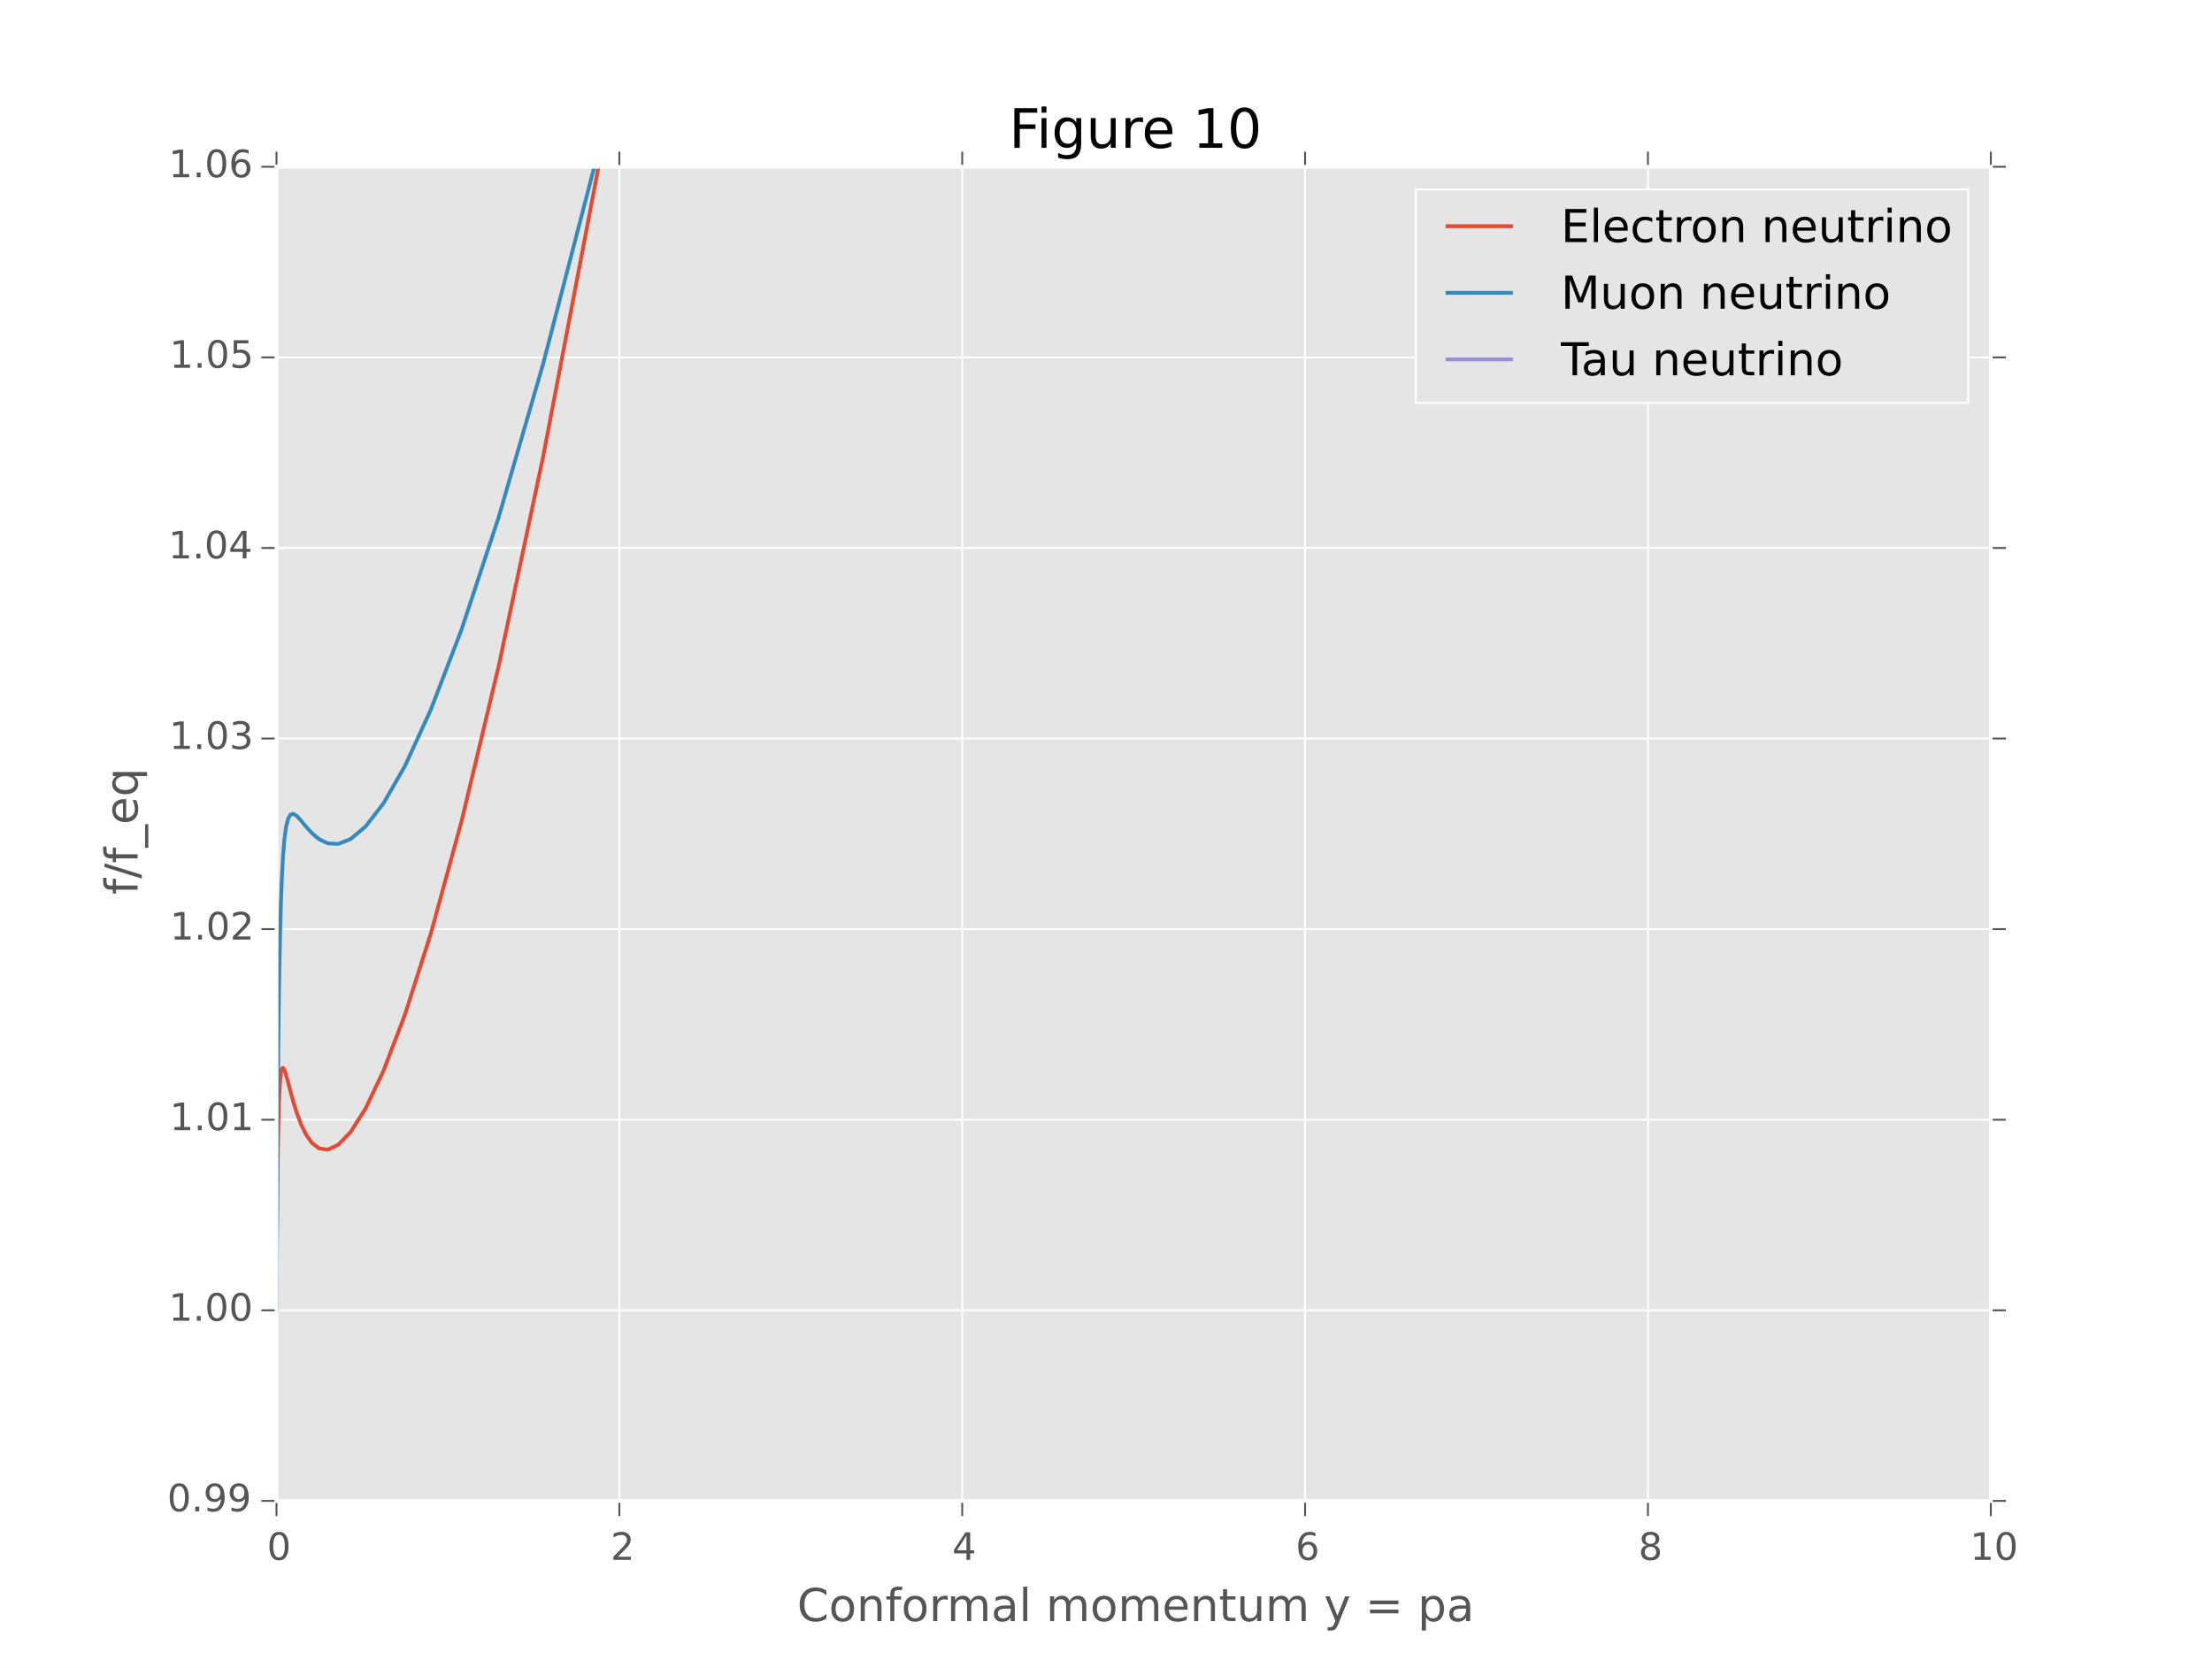
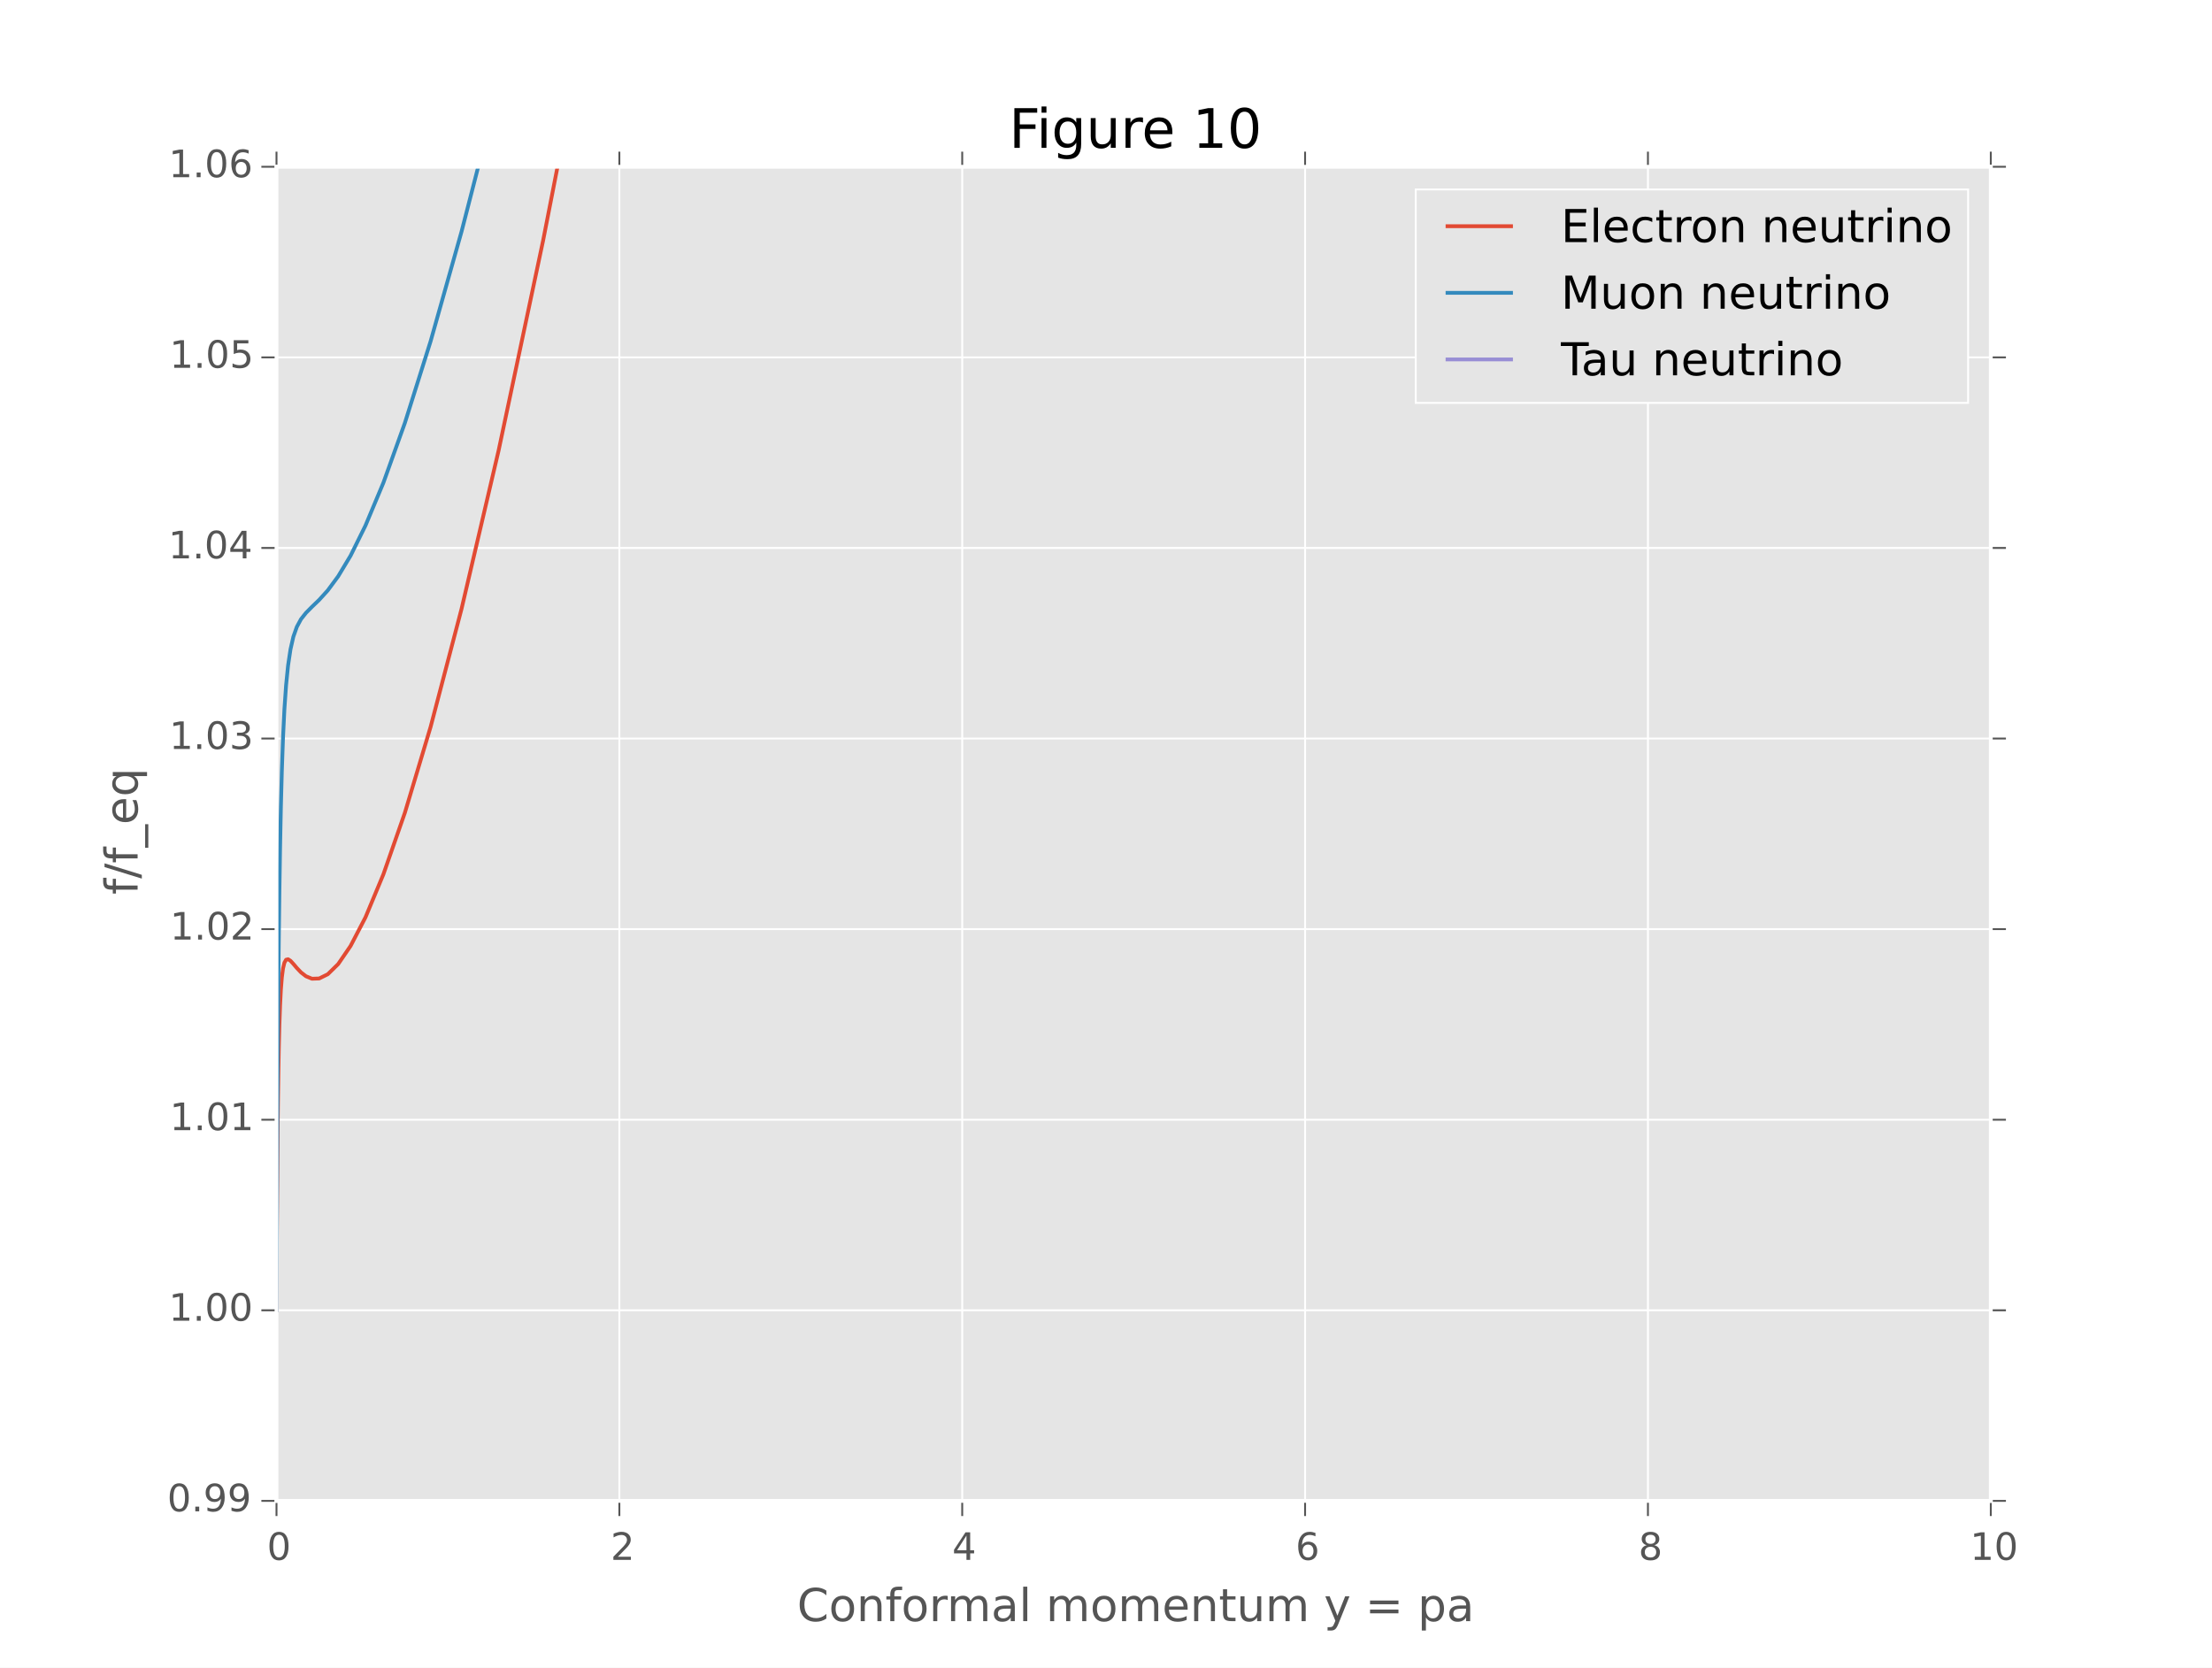
<svg xmlns="http://www.w3.org/2000/svg" xmlns:xlink="http://www.w3.org/1999/xlink" height="441pt" version="1.1" viewBox="0 0 585 441" width="585pt">
  <defs>
    <style type="text/css">
*{stroke-linecap:butt;stroke-linejoin:round;}
  </style>
  </defs>
  <g id="figure_1">
    <g id="patch_1">
      <path d=" M0 441 L585 441 L585 0 L0 0 z " style="fill:#ffffff;" />
    </g>
    <g id="axes_1">
      <g id="patch_2">
        <path d=" M73.125 396.9 L526.5 396.9 L526.5 44.1 L73.125 44.1 z " style="fill:#e5e5e5;" />
      </g>
      <g id="matplotlib.axis_1">
        <g id="xtick_1">
          <g id="line2d_1">
            <path clip-path="url(#p5873ec822d)" d=" M73.125 396.9 L73.125 44.1" style="fill:none;stroke:#ffffff;stroke-linecap:square;stroke-width:0.5;" />
          </g>
          <g id="line2d_2">
            <defs>
              <path d=" M0 0 L0 4" id="m64c3aef5f4" style="stroke:#555555;stroke-width:0.5;" />
            </defs>
            <g>
              <use style="fill:#555555;stroke:#555555;stroke-width:0.5;" x="73.125" xlink:href="#m64c3aef5f4" y="396.9" />
            </g>
          </g>
          <g id="line2d_3">
            <defs>
              <path d=" M0 0 L0 -4" id="m91191bb255" style="stroke:#555555;stroke-width:0.5;" />
            </defs>
            <g>
              <use style="fill:#555555;stroke:#555555;stroke-width:0.5;" x="73.125" xlink:href="#m91191bb255" y="44.1" />
            </g>
          </g>
          <g id="text_1">
            <defs>
              <path d=" M31.781 66.406 Q24.172 66.406 20.328 58.906 Q16.5 51.422 16.5 36.375 Q16.5 21.391 20.328 13.891 Q24.172 6.391 31.781 6.391 Q39.453 6.391 43.281 13.891 Q47.125 21.391 47.125 36.375 Q47.125 51.422 43.281 58.906 Q39.453 66.406 31.781 66.406 M31.781 74.219 Q44.047 74.219 50.516 64.516 Q56.984 54.828 56.984 36.375 Q56.984 17.969 50.516 8.266 Q44.047 -1.422 31.781 -1.422 Q19.531 -1.422 13.062 8.266 Q6.594 17.969 6.594 36.375 Q6.594 54.828 13.062 64.516 Q19.531 74.219 31.781 74.219" id="BitstreamVeraSans-Roman-30" />
            </defs>
            <g style="fill:#555555;" transform="translate(70.60547 412.4984)scale(0.1 -0.1)">
              <use xlink:href="#BitstreamVeraSans-Roman-30" />
            </g>
          </g>
        </g>
        <g id="xtick_2">
          <g id="line2d_4">
            <path clip-path="url(#p5873ec822d)" d=" M163.8 396.9 L163.8 44.1" style="fill:none;stroke:#ffffff;stroke-linecap:square;stroke-width:0.5;" />
          </g>
          <g id="line2d_5">
            <g>
              <use style="fill:#555555;stroke:#555555;stroke-width:0.5;" x="163.8" xlink:href="#m64c3aef5f4" y="396.9" />
            </g>
          </g>
          <g id="line2d_6">
            <g>
              <use style="fill:#555555;stroke:#555555;stroke-width:0.5;" x="163.8" xlink:href="#m91191bb255" y="44.1" />
            </g>
          </g>
          <g id="text_2">
            <defs>
              <path d=" M19.188 8.297 L53.609 8.297 L53.609 0 L7.328 0 L7.328 8.297 Q12.938 14.109 22.625 23.891 Q32.328 33.688 34.812 36.531 Q39.547 41.844 41.422 45.531 Q43.312 49.219 43.312 52.781 Q43.312 58.594 39.234 62.25 Q35.156 65.922 28.609 65.922 Q23.969 65.922 18.812 64.312 Q13.672 62.703 7.812 59.422 L7.812 69.391 Q13.766 71.781 18.938 73 Q24.125 74.219 28.422 74.219 Q39.75 74.219 46.484 68.547 Q53.219 62.891 53.219 53.422 Q53.219 48.922 51.531 44.891 Q49.859 40.875 45.406 35.406 Q44.188 33.984 37.641 27.219 Q31.109 20.453 19.188 8.297" id="BitstreamVeraSans-Roman-32" />
            </defs>
            <g style="fill:#555555;" transform="translate(161.4859 412.4984)scale(0.1 -0.1)">
              <use xlink:href="#BitstreamVeraSans-Roman-32" />
            </g>
          </g>
        </g>
        <g id="xtick_3">
          <g id="line2d_7">
            <path clip-path="url(#p5873ec822d)" d=" M254.475 396.9 L254.475 44.1" style="fill:none;stroke:#ffffff;stroke-linecap:square;stroke-width:0.5;" />
          </g>
          <g id="line2d_8">
            <g>
              <use style="fill:#555555;stroke:#555555;stroke-width:0.5;" x="254.475" xlink:href="#m64c3aef5f4" y="396.9" />
            </g>
          </g>
          <g id="line2d_9">
            <g>
              <use style="fill:#555555;stroke:#555555;stroke-width:0.5;" x="254.475" xlink:href="#m91191bb255" y="44.1" />
            </g>
          </g>
          <g id="text_3">
            <defs>
              <path d=" M37.797 64.312 L12.891 25.391 L37.797 25.391 z  M35.203 72.906 L47.609 72.906 L47.609 25.391 L58.016 25.391 L58.016 17.188 L47.609 17.188 L47.609 0 L37.797 0 L37.797 17.188 L4.891 17.188 L4.891 26.703 z " id="BitstreamVeraSans-Roman-34" />
            </defs>
            <g style="fill:#555555;" transform="translate(251.8187 412.4984)scale(0.1 -0.1)">
              <use xlink:href="#BitstreamVeraSans-Roman-34" />
            </g>
          </g>
        </g>
        <g id="xtick_4">
          <g id="line2d_10">
            <path clip-path="url(#p5873ec822d)" d=" M345.15 396.9 L345.15 44.1" style="fill:none;stroke:#ffffff;stroke-linecap:square;stroke-width:0.5;" />
          </g>
          <g id="line2d_11">
            <g>
              <use style="fill:#555555;stroke:#555555;stroke-width:0.5;" x="345.15" xlink:href="#m64c3aef5f4" y="396.9" />
            </g>
          </g>
          <g id="line2d_12">
            <g>
              <use style="fill:#555555;stroke:#555555;stroke-width:0.5;" x="345.15" xlink:href="#m91191bb255" y="44.1" />
            </g>
          </g>
          <g id="text_4">
            <defs>
              <path d=" M33.016 40.375 Q26.375 40.375 22.484 35.828 Q18.609 31.297 18.609 23.391 Q18.609 15.531 22.484 10.953 Q26.375 6.391 33.016 6.391 Q39.656 6.391 43.531 10.953 Q47.406 15.531 47.406 23.391 Q47.406 31.297 43.531 35.828 Q39.656 40.375 33.016 40.375 M52.594 71.297 L52.594 62.312 Q48.875 64.062 45.094 64.984 Q41.312 65.922 37.594 65.922 Q27.828 65.922 22.672 59.328 Q17.531 52.734 16.797 39.406 Q19.672 43.656 24.016 45.922 Q28.375 48.188 33.594 48.188 Q44.578 48.188 50.953 41.516 Q57.328 34.859 57.328 23.391 Q57.328 12.156 50.688 5.359 Q44.047 -1.422 33.016 -1.422 Q20.359 -1.422 13.672 8.266 Q6.984 17.969 6.984 36.375 Q6.984 53.656 15.188 63.938 Q23.391 74.219 37.203 74.219 Q40.922 74.219 44.703 73.484 Q48.484 72.75 52.594 71.297" id="BitstreamVeraSans-Roman-36" />
            </defs>
            <g style="fill:#555555;" transform="translate(342.6328 412.4984)scale(0.1 -0.1)">
              <use xlink:href="#BitstreamVeraSans-Roman-36" />
            </g>
          </g>
        </g>
        <g id="xtick_5">
          <g id="line2d_13">
            <path clip-path="url(#p5873ec822d)" d=" M435.825 396.9 L435.825 44.1" style="fill:none;stroke:#ffffff;stroke-linecap:square;stroke-width:0.5;" />
          </g>
          <g id="line2d_14">
            <g>
              <use style="fill:#555555;stroke:#555555;stroke-width:0.5;" x="435.825" xlink:href="#m64c3aef5f4" y="396.9" />
            </g>
          </g>
          <g id="line2d_15">
            <g>
              <use style="fill:#555555;stroke:#555555;stroke-width:0.5;" x="435.825" xlink:href="#m91191bb255" y="44.1" />
            </g>
          </g>
          <g id="text_5">
            <defs>
              <path d=" M31.781 34.625 Q24.75 34.625 20.719 30.859 Q16.703 27.094 16.703 20.516 Q16.703 13.922 20.719 10.156 Q24.75 6.391 31.781 6.391 Q38.812 6.391 42.859 10.172 Q46.922 13.969 46.922 20.516 Q46.922 27.094 42.891 30.859 Q38.875 34.625 31.781 34.625 M21.922 38.812 Q15.578 40.375 12.031 44.719 Q8.5 49.078 8.5 55.328 Q8.5 64.062 14.719 69.141 Q20.953 74.219 31.781 74.219 Q42.672 74.219 48.875 69.141 Q55.078 64.062 55.078 55.328 Q55.078 49.078 51.531 44.719 Q48 40.375 41.703 38.812 Q48.828 37.156 52.797 32.312 Q56.781 27.484 56.781 20.516 Q56.781 9.906 50.312 4.234 Q43.844 -1.422 31.781 -1.422 Q19.734 -1.422 13.25 4.234 Q6.781 9.906 6.781 20.516 Q6.781 27.484 10.781 32.312 Q14.797 37.156 21.922 38.812 M18.312 54.391 Q18.312 48.734 21.844 45.562 Q25.391 42.391 31.781 42.391 Q38.141 42.391 41.719 45.562 Q45.312 48.734 45.312 54.391 Q45.312 60.062 41.719 63.234 Q38.141 66.406 31.781 66.406 Q25.391 66.406 21.844 63.234 Q18.312 60.062 18.312 54.391" id="BitstreamVeraSans-Roman-38" />
            </defs>
            <g style="fill:#555555;" transform="translate(433.325 412.4984)scale(0.1 -0.1)">
              <use xlink:href="#BitstreamVeraSans-Roman-38" />
            </g>
          </g>
        </g>
        <g id="xtick_6">
          <g id="line2d_16">
            <path clip-path="url(#p5873ec822d)" d=" M526.5 396.9 L526.5 44.1" style="fill:none;stroke:#ffffff;stroke-linecap:square;stroke-width:0.5;" />
          </g>
          <g id="line2d_17">
            <g>
              <use style="fill:#555555;stroke:#555555;stroke-width:0.5;" x="526.5" xlink:href="#m64c3aef5f4" y="396.9" />
            </g>
          </g>
          <g id="line2d_18">
            <g>
              <use style="fill:#555555;stroke:#555555;stroke-width:0.5;" x="526.5" xlink:href="#m91191bb255" y="44.1" />
            </g>
          </g>
          <g id="text_6">
            <defs>
              <path d=" M12.406 8.297 L28.516 8.297 L28.516 63.922 L10.984 60.406 L10.984 69.391 L28.422 72.906 L38.281 72.906 L38.281 8.297 L54.391 8.297 L54.391 0 L12.406 0 z " id="BitstreamVeraSans-Roman-31" />
            </defs>
            <g style="fill:#555555;" transform="translate(521.0187 412.4984)scale(0.1 -0.1)">
              <use xlink:href="#BitstreamVeraSans-Roman-31" />
              <use x="63.623" xlink:href="#BitstreamVeraSans-Roman-30" />
            </g>
          </g>
        </g>
        <g id="text_7">
          <defs>
            <path id="BitstreamVeraSans-Roman-20" />
            <path d=" M8.5 21.578 L8.5 54.688 L17.484 54.688 L17.484 21.922 Q17.484 14.156 20.5 10.266 Q23.531 6.391 29.594 6.391 Q36.859 6.391 41.078 11.031 Q45.312 15.672 45.312 23.688 L45.312 54.688 L54.297 54.688 L54.297 0 L45.312 0 L45.312 8.406 Q42.047 3.422 37.719 1 Q33.406 -1.422 27.688 -1.422 Q18.266 -1.422 13.375 4.438 Q8.5 10.297 8.5 21.578" id="BitstreamVeraSans-Roman-75" />
            <path d=" M54.891 33.016 L54.891 0 L45.906 0 L45.906 32.719 Q45.906 40.484 42.875 44.328 Q39.844 48.188 33.797 48.188 Q26.516 48.188 22.312 43.547 Q18.109 38.922 18.109 30.906 L18.109 0 L9.078 0 L9.078 54.688 L18.109 54.688 L18.109 46.188 Q21.344 51.125 25.703 53.562 Q30.078 56 35.797 56 Q45.219 56 50.047 50.172 Q54.891 44.344 54.891 33.016" id="BitstreamVeraSans-Roman-6e" />
            <path d=" M52 44.188 Q55.375 50.25 60.062 53.125 Q64.75 56 71.094 56 Q79.641 56 84.281 50.016 Q88.922 44.047 88.922 33.016 L88.922 0 L79.891 0 L79.891 32.719 Q79.891 40.578 77.094 44.375 Q74.312 48.188 68.609 48.188 Q61.625 48.188 57.562 43.547 Q53.516 38.922 53.516 30.906 L53.516 0 L44.484 0 L44.484 32.719 Q44.484 40.625 41.703 44.406 Q38.922 48.188 33.109 48.188 Q26.219 48.188 22.156 43.531 Q18.109 38.875 18.109 30.906 L18.109 0 L9.078 0 L9.078 54.688 L18.109 54.688 L18.109 46.188 Q21.188 51.219 25.484 53.609 Q29.781 56 35.688 56 Q41.656 56 45.828 52.969 Q50 49.953 52 44.188" id="BitstreamVeraSans-Roman-6d" />
            <path d=" M30.609 48.391 Q23.391 48.391 19.188 42.75 Q14.984 37.109 14.984 27.297 Q14.984 17.484 19.156 11.844 Q23.344 6.203 30.609 6.203 Q37.797 6.203 41.984 11.859 Q46.188 17.531 46.188 27.297 Q46.188 37.016 41.984 42.703 Q37.797 48.391 30.609 48.391 M30.609 56 Q42.328 56 49.016 48.375 Q55.719 40.766 55.719 27.297 Q55.719 13.875 49.016 6.219 Q42.328 -1.422 30.609 -1.422 Q18.844 -1.422 12.172 6.219 Q5.516 13.875 5.516 27.297 Q5.516 40.766 12.172 48.375 Q18.844 56 30.609 56" id="BitstreamVeraSans-Roman-6f" />
            <path d=" M9.422 75.984 L18.406 75.984 L18.406 0 L9.422 0 z " id="BitstreamVeraSans-Roman-6c" />
            <path d=" M64.406 67.281 L64.406 56.891 Q59.422 61.531 53.781 63.812 Q48.141 66.109 41.797 66.109 Q29.297 66.109 22.656 58.469 Q16.016 50.828 16.016 36.375 Q16.016 21.969 22.656 14.328 Q29.297 6.688 41.797 6.688 Q48.141 6.688 53.781 8.984 Q59.422 11.281 64.406 15.922 L64.406 5.609 Q59.234 2.094 53.438 0.328 Q47.656 -1.422 41.219 -1.422 Q24.656 -1.422 15.125 8.703 Q5.609 18.844 5.609 36.375 Q5.609 53.953 15.125 64.078 Q24.656 74.219 41.219 74.219 Q47.75 74.219 53.531 72.484 Q59.328 70.75 64.406 67.281" id="BitstreamVeraSans-Roman-43" />
            <path d=" M10.594 45.406 L73.188 45.406 L73.188 37.203 L10.594 37.203 z  M10.594 25.484 L73.188 25.484 L73.188 17.188 L10.594 17.188 z " id="BitstreamVeraSans-Roman-3d" />
            <path d=" M32.172 -5.078 Q28.375 -14.844 24.75 -17.812 Q21.141 -20.797 15.094 -20.797 L7.906 -20.797 L7.906 -13.281 L13.188 -13.281 Q16.891 -13.281 18.938 -11.516 Q21 -9.766 23.484 -3.219 L25.094 0.875 L2.984 54.688 L12.5 54.688 L29.594 11.922 L46.688 54.688 L56.203 54.688 z " id="BitstreamVeraSans-Roman-79" />
            <path d=" M56.203 29.594 L56.203 25.203 L14.891 25.203 Q15.484 15.922 20.484 11.062 Q25.484 6.203 34.422 6.203 Q39.594 6.203 44.453 7.469 Q49.312 8.734 54.109 11.281 L54.109 2.781 Q49.266 0.734 44.188 -0.344 Q39.109 -1.422 33.891 -1.422 Q20.797 -1.422 13.156 6.188 Q5.516 13.812 5.516 26.812 Q5.516 40.234 12.766 48.109 Q20.016 56 32.328 56 Q43.359 56 49.781 48.891 Q56.203 41.797 56.203 29.594 M47.219 32.234 Q47.125 39.594 43.094 43.984 Q39.062 48.391 32.422 48.391 Q24.906 48.391 20.391 44.141 Q15.875 39.891 15.188 32.172 z " id="BitstreamVeraSans-Roman-65" />
            <path d=" M34.281 27.484 Q23.391 27.484 19.188 25 Q14.984 22.516 14.984 16.5 Q14.984 11.719 18.141 8.906 Q21.297 6.109 26.703 6.109 Q34.188 6.109 38.703 11.406 Q43.219 16.703 43.219 25.484 L43.219 27.484 z  M52.203 31.203 L52.203 0 L43.219 0 L43.219 8.297 Q40.141 3.328 35.547 0.953 Q30.953 -1.422 24.312 -1.422 Q15.922 -1.422 10.953 3.297 Q6 8.016 6 15.922 Q6 25.141 12.172 29.828 Q18.359 34.516 30.609 34.516 L43.219 34.516 L43.219 35.406 Q43.219 41.609 39.141 45 Q35.062 48.391 27.688 48.391 Q23 48.391 18.547 47.266 Q14.109 46.141 10.016 43.891 L10.016 52.203 Q14.938 54.109 19.578 55.047 Q24.219 56 28.609 56 Q40.484 56 46.344 49.844 Q52.203 43.703 52.203 31.203" id="BitstreamVeraSans-Roman-61" />
            <path d=" M37.109 75.984 L37.109 68.5 L28.516 68.5 Q23.688 68.5 21.797 66.547 Q19.922 64.594 19.922 59.516 L19.922 54.688 L34.719 54.688 L34.719 47.703 L19.922 47.703 L19.922 0 L10.891 0 L10.891 47.703 L2.297 47.703 L2.297 54.688 L10.891 54.688 L10.891 58.5 Q10.891 67.625 15.141 71.797 Q19.391 75.984 28.609 75.984 z " id="BitstreamVeraSans-Roman-66" />
            <path d=" M41.109 46.297 Q39.594 47.172 37.812 47.578 Q36.031 48 33.891 48 Q26.266 48 22.188 43.047 Q18.109 38.094 18.109 28.812 L18.109 0 L9.078 0 L9.078 54.688 L18.109 54.688 L18.109 46.188 Q20.953 51.172 25.484 53.578 Q30.031 56 36.531 56 Q37.453 56 38.578 55.875 Q39.703 55.766 41.062 55.516 z " id="BitstreamVeraSans-Roman-72" />
            <path d=" M18.312 70.219 L18.312 54.688 L36.812 54.688 L36.812 47.703 L18.312 47.703 L18.312 18.016 Q18.312 11.328 20.141 9.422 Q21.969 7.516 27.594 7.516 L36.812 7.516 L36.812 0 L27.594 0 Q17.188 0 13.234 3.875 Q9.281 7.766 9.281 18.016 L9.281 47.703 L2.688 47.703 L2.688 54.688 L9.281 54.688 L9.281 70.219 z " id="BitstreamVeraSans-Roman-74" />
            <path d=" M18.109 8.203 L18.109 -20.797 L9.078 -20.797 L9.078 54.688 L18.109 54.688 L18.109 46.391 Q20.953 51.266 25.266 53.625 Q29.594 56 35.594 56 Q45.562 56 51.781 48.094 Q58.016 40.188 58.016 27.297 Q58.016 14.406 51.781 6.484 Q45.562 -1.422 35.594 -1.422 Q29.594 -1.422 25.266 0.953 Q20.953 3.328 18.109 8.203 M48.688 27.297 Q48.688 37.203 44.609 42.844 Q40.531 48.484 33.406 48.484 Q26.266 48.484 22.188 42.844 Q18.109 37.203 18.109 27.297 Q18.109 17.391 22.188 11.75 Q26.266 6.109 33.406 6.109 Q40.531 6.109 44.609 11.75 Q48.688 17.391 48.688 27.297" id="BitstreamVeraSans-Roman-70" />
          </defs>
          <g style="fill:#555555;" transform="translate(210.8147 428.6963)scale(0.12 -0.12)">
            <use xlink:href="#BitstreamVeraSans-Roman-43" />
            <use x="69.824" xlink:href="#BitstreamVeraSans-Roman-6f" />
            <use x="131.006" xlink:href="#BitstreamVeraSans-Roman-6e" />
            <use x="194.385" xlink:href="#BitstreamVeraSans-Roman-66" />
            <use x="229.59" xlink:href="#BitstreamVeraSans-Roman-6f" />
            <use x="290.771" xlink:href="#BitstreamVeraSans-Roman-72" />
            <use x="330.135" xlink:href="#BitstreamVeraSans-Roman-6d" />
            <use x="427.547" xlink:href="#BitstreamVeraSans-Roman-61" />
            <use x="488.826" xlink:href="#BitstreamVeraSans-Roman-6c" />
            <use x="516.609" xlink:href="#BitstreamVeraSans-Roman-20" />
            <use x="548.396" xlink:href="#BitstreamVeraSans-Roman-6d" />
            <use x="645.809" xlink:href="#BitstreamVeraSans-Roman-6f" />
            <use x="706.99" xlink:href="#BitstreamVeraSans-Roman-6d" />
            <use x="804.402" xlink:href="#BitstreamVeraSans-Roman-65" />
            <use x="865.926" xlink:href="#BitstreamVeraSans-Roman-6e" />
            <use x="929.305" xlink:href="#BitstreamVeraSans-Roman-74" />
            <use x="968.514" xlink:href="#BitstreamVeraSans-Roman-75" />
            <use x="1031.893" xlink:href="#BitstreamVeraSans-Roman-6d" />
            <use x="1129.305" xlink:href="#BitstreamVeraSans-Roman-20" />
            <use x="1161.092" xlink:href="#BitstreamVeraSans-Roman-79" />
            <use x="1220.271" xlink:href="#BitstreamVeraSans-Roman-20" />
            <use x="1252.059" xlink:href="#BitstreamVeraSans-Roman-3d" />
            <use x="1335.848" xlink:href="#BitstreamVeraSans-Roman-20" />
            <use x="1367.635" xlink:href="#BitstreamVeraSans-Roman-70" />
            <use x="1431.111" xlink:href="#BitstreamVeraSans-Roman-61" />
          </g>
        </g>
      </g>
      <g id="matplotlib.axis_2">
        <g id="ytick_1">
          <g id="line2d_19">
            <path clip-path="url(#p5873ec822d)" d=" M73.125 396.9 L526.5 396.9" style="fill:none;stroke:#ffffff;stroke-linecap:square;stroke-width:0.5;" />
          </g>
          <g id="line2d_20">
            <defs>
              <path d=" M0 0 L-4 0" id="mf591f037a3" style="stroke:#555555;stroke-width:0.5;" />
            </defs>
            <g>
              <use style="fill:#555555;stroke:#555555;stroke-width:0.5;" x="73.125" xlink:href="#mf591f037a3" y="396.9" />
            </g>
          </g>
          <g id="line2d_21">
            <defs>
              <path d=" M0 0 L4 0" id="m9430d3eee0" style="stroke:#555555;stroke-width:0.5;" />
            </defs>
            <g>
              <use style="fill:#555555;stroke:#555555;stroke-width:0.5;" x="526.5" xlink:href="#m9430d3eee0" y="396.9" />
            </g>
          </g>
          <g id="text_8">
            <defs>
              <path d=" M10.984 1.516 L10.984 10.5 Q14.703 8.734 18.5 7.812 Q22.312 6.891 25.984 6.891 Q35.75 6.891 40.891 13.453 Q46.047 20.016 46.781 33.406 Q43.953 29.203 39.594 26.953 Q35.25 24.703 29.984 24.703 Q19.047 24.703 12.672 31.312 Q6.297 37.938 6.297 49.422 Q6.297 60.641 12.938 67.422 Q19.578 74.219 30.609 74.219 Q43.266 74.219 49.922 64.516 Q56.594 54.828 56.594 36.375 Q56.594 19.141 48.406 8.859 Q40.234 -1.422 26.422 -1.422 Q22.703 -1.422 18.891 -0.688 Q15.094 0.047 10.984 1.516 M30.609 32.422 Q37.25 32.422 41.125 36.953 Q45.016 41.5 45.016 49.422 Q45.016 57.281 41.125 61.844 Q37.25 66.406 30.609 66.406 Q23.969 66.406 20.094 61.844 Q16.219 57.281 16.219 49.422 Q16.219 41.5 20.094 36.953 Q23.969 32.422 30.609 32.422" id="BitstreamVeraSans-Roman-39" />
              <path d=" M10.688 12.406 L21 12.406 L21 0 L10.688 0 z " id="BitstreamVeraSans-Roman-2e" />
            </defs>
            <g style="fill:#555555;" transform="translate(44.22187 399.6594)scale(0.1 -0.1)">
              <use xlink:href="#BitstreamVeraSans-Roman-30" />
              <use x="63.623" xlink:href="#BitstreamVeraSans-Roman-2e" />
              <use x="95.41" xlink:href="#BitstreamVeraSans-Roman-39" />
              <use x="159.033" xlink:href="#BitstreamVeraSans-Roman-39" />
            </g>
          </g>
        </g>
        <g id="ytick_2">
          <g id="line2d_22">
            <path clip-path="url(#p5873ec822d)" d=" M73.125 346.5 L526.5 346.5" style="fill:none;stroke:#ffffff;stroke-linecap:square;stroke-width:0.5;" />
          </g>
          <g id="line2d_23">
            <g>
              <use style="fill:#555555;stroke:#555555;stroke-width:0.5;" x="73.125" xlink:href="#mf591f037a3" y="346.5" />
            </g>
          </g>
          <g id="line2d_24">
            <g>
              <use style="fill:#555555;stroke:#555555;stroke-width:0.5;" x="526.5" xlink:href="#m9430d3eee0" y="346.5" />
            </g>
          </g>
          <g id="text_9">
            <g style="fill:#555555;" transform="translate(44.62188 349.2594)scale(0.1 -0.1)">
              <use xlink:href="#BitstreamVeraSans-Roman-31" />
              <use x="63.623" xlink:href="#BitstreamVeraSans-Roman-2e" />
              <use x="95.41" xlink:href="#BitstreamVeraSans-Roman-30" />
              <use x="159.033" xlink:href="#BitstreamVeraSans-Roman-30" />
            </g>
          </g>
        </g>
        <g id="ytick_3">
          <g id="line2d_25">
            <path clip-path="url(#p5873ec822d)" d=" M73.125 296.1 L526.5 296.1" style="fill:none;stroke:#ffffff;stroke-linecap:square;stroke-width:0.5;" />
          </g>
          <g id="line2d_26">
            <g>
              <use style="fill:#555555;stroke:#555555;stroke-width:0.5;" x="73.125" xlink:href="#mf591f037a3" y="296.1" />
            </g>
          </g>
          <g id="line2d_27">
            <g>
              <use style="fill:#555555;stroke:#555555;stroke-width:0.5;" x="526.5" xlink:href="#m9430d3eee0" y="296.1" />
            </g>
          </g>
          <g id="text_10">
            <g style="fill:#555555;" transform="translate(44.88125 298.8594)scale(0.1 -0.1)">
              <use xlink:href="#BitstreamVeraSans-Roman-31" />
              <use x="63.623" xlink:href="#BitstreamVeraSans-Roman-2e" />
              <use x="95.41" xlink:href="#BitstreamVeraSans-Roman-30" />
              <use x="159.033" xlink:href="#BitstreamVeraSans-Roman-31" />
            </g>
          </g>
        </g>
        <g id="ytick_4">
          <g id="line2d_28">
            <path clip-path="url(#p5873ec822d)" d=" M73.125 245.7 L526.5 245.7" style="fill:none;stroke:#ffffff;stroke-linecap:square;stroke-width:0.5;" />
          </g>
          <g id="line2d_29">
            <g>
              <use style="fill:#555555;stroke:#555555;stroke-width:0.5;" x="73.125" xlink:href="#mf591f037a3" y="245.7" />
            </g>
          </g>
          <g id="line2d_30">
            <g>
              <use style="fill:#555555;stroke:#555555;stroke-width:0.5;" x="526.5" xlink:href="#m9430d3eee0" y="245.7" />
            </g>
          </g>
          <g id="text_11">
            <g style="fill:#555555;" transform="translate(44.95938 248.4594)scale(0.1 -0.1)">
              <use xlink:href="#BitstreamVeraSans-Roman-31" />
              <use x="63.623" xlink:href="#BitstreamVeraSans-Roman-2e" />
              <use x="95.41" xlink:href="#BitstreamVeraSans-Roman-30" />
              <use x="159.033" xlink:href="#BitstreamVeraSans-Roman-32" />
            </g>
          </g>
        </g>
        <g id="ytick_5">
          <g id="line2d_31">
            <path clip-path="url(#p5873ec822d)" d=" M73.125 195.3 L526.5 195.3" style="fill:none;stroke:#ffffff;stroke-linecap:square;stroke-width:0.5;" />
          </g>
          <g id="line2d_32">
            <g>
              <use style="fill:#555555;stroke:#555555;stroke-width:0.5;" x="73.125" xlink:href="#mf591f037a3" y="195.3" />
            </g>
          </g>
          <g id="line2d_33">
            <g>
              <use style="fill:#555555;stroke:#555555;stroke-width:0.5;" x="526.5" xlink:href="#m9430d3eee0" y="195.3" />
            </g>
          </g>
          <g id="text_12">
            <defs>
              <path d=" M40.578 39.312 Q47.656 37.797 51.625 33 Q55.609 28.219 55.609 21.188 Q55.609 10.406 48.188 4.484 Q40.766 -1.422 27.094 -1.422 Q22.516 -1.422 17.656 -0.516 Q12.797 0.391 7.625 2.203 L7.625 11.719 Q11.719 9.328 16.594 8.109 Q21.484 6.891 26.812 6.891 Q36.078 6.891 40.938 10.547 Q45.797 14.203 45.797 21.188 Q45.797 27.641 41.281 31.266 Q36.766 34.906 28.719 34.906 L20.219 34.906 L20.219 43.016 L29.109 43.016 Q36.375 43.016 40.234 45.922 Q44.094 48.828 44.094 54.297 Q44.094 59.906 40.109 62.906 Q36.141 65.922 28.719 65.922 Q24.656 65.922 20.016 65.031 Q15.375 64.156 9.812 62.312 L9.812 71.094 Q15.438 72.656 20.344 73.438 Q25.25 74.219 29.594 74.219 Q40.828 74.219 47.359 69.109 Q53.906 64.016 53.906 55.328 Q53.906 49.266 50.438 45.094 Q46.969 40.922 40.578 39.312" id="BitstreamVeraSans-Roman-33" />
            </defs>
            <g style="fill:#555555;" transform="translate(44.75937 198.0594)scale(0.1 -0.1)">
              <use xlink:href="#BitstreamVeraSans-Roman-31" />
              <use x="63.623" xlink:href="#BitstreamVeraSans-Roman-2e" />
              <use x="95.41" xlink:href="#BitstreamVeraSans-Roman-30" />
              <use x="159.033" xlink:href="#BitstreamVeraSans-Roman-33" />
            </g>
          </g>
        </g>
        <g id="ytick_6">
          <g id="line2d_34">
            <path clip-path="url(#p5873ec822d)" d=" M73.125 144.9 L526.5 144.9" style="fill:none;stroke:#ffffff;stroke-linecap:square;stroke-width:0.5;" />
          </g>
          <g id="line2d_35">
            <g>
              <use style="fill:#555555;stroke:#555555;stroke-width:0.5;" x="73.125" xlink:href="#mf591f037a3" y="144.9" />
            </g>
          </g>
          <g id="line2d_36">
            <g>
              <use style="fill:#555555;stroke:#555555;stroke-width:0.5;" x="526.5" xlink:href="#m9430d3eee0" y="144.9" />
            </g>
          </g>
          <g id="text_13">
            <g style="fill:#555555;" transform="translate(44.51875 147.6594)scale(0.1 -0.1)">
              <use xlink:href="#BitstreamVeraSans-Roman-31" />
              <use x="63.623" xlink:href="#BitstreamVeraSans-Roman-2e" />
              <use x="95.41" xlink:href="#BitstreamVeraSans-Roman-30" />
              <use x="159.033" xlink:href="#BitstreamVeraSans-Roman-34" />
            </g>
          </g>
        </g>
        <g id="ytick_7">
          <g id="line2d_37">
            <path clip-path="url(#p5873ec822d)" d=" M73.125 94.5 L526.5 94.5" style="fill:none;stroke:#ffffff;stroke-linecap:square;stroke-width:0.5;" />
          </g>
          <g id="line2d_38">
            <g>
              <use style="fill:#555555;stroke:#555555;stroke-width:0.5;" x="73.125" xlink:href="#mf591f037a3" y="94.5" />
            </g>
          </g>
          <g id="line2d_39">
            <g>
              <use style="fill:#555555;stroke:#555555;stroke-width:0.5;" x="526.5" xlink:href="#m9430d3eee0" y="94.5" />
            </g>
          </g>
          <g id="text_14">
            <defs>
              <path d=" M10.797 72.906 L49.516 72.906 L49.516 64.594 L19.828 64.594 L19.828 46.734 Q21.969 47.469 24.109 47.828 Q26.266 48.188 28.422 48.188 Q40.625 48.188 47.75 41.5 Q54.891 34.812 54.891 23.391 Q54.891 11.625 47.562 5.094 Q40.234 -1.422 26.906 -1.422 Q22.312 -1.422 17.547 -0.641 Q12.797 0.141 7.719 1.703 L7.719 11.625 Q12.109 9.234 16.797 8.062 Q21.484 6.891 26.703 6.891 Q35.156 6.891 40.078 11.328 Q45.016 15.766 45.016 23.391 Q45.016 31 40.078 35.438 Q35.156 39.891 26.703 39.891 Q22.75 39.891 18.812 39.016 Q14.891 38.141 10.797 36.281 z " id="BitstreamVeraSans-Roman-35" />
            </defs>
            <g style="fill:#555555;" transform="translate(44.83125 97.25938)scale(0.1 -0.1)">
              <use xlink:href="#BitstreamVeraSans-Roman-31" />
              <use x="63.623" xlink:href="#BitstreamVeraSans-Roman-2e" />
              <use x="95.41" xlink:href="#BitstreamVeraSans-Roman-30" />
              <use x="159.033" xlink:href="#BitstreamVeraSans-Roman-35" />
            </g>
          </g>
        </g>
        <g id="ytick_8">
          <g id="line2d_40">
            <path clip-path="url(#p5873ec822d)" d=" M73.125 44.1 L526.5 44.1" style="fill:none;stroke:#ffffff;stroke-linecap:square;stroke-width:0.5;" />
          </g>
          <g id="line2d_41">
            <g>
              <use style="fill:#555555;stroke:#555555;stroke-width:0.5;" x="73.125" xlink:href="#mf591f037a3" y="44.1" />
            </g>
          </g>
          <g id="line2d_42">
            <g>
              <use style="fill:#555555;stroke:#555555;stroke-width:0.5;" x="526.5" xlink:href="#m9430d3eee0" y="44.1" />
            </g>
          </g>
          <g id="text_15">
            <g style="fill:#555555;" transform="translate(44.5875 46.85938)scale(0.1 -0.1)">
              <use xlink:href="#BitstreamVeraSans-Roman-31" />
              <use x="63.623" xlink:href="#BitstreamVeraSans-Roman-2e" />
              <use x="95.41" xlink:href="#BitstreamVeraSans-Roman-30" />
              <use x="159.033" xlink:href="#BitstreamVeraSans-Roman-36" />
            </g>
          </g>
        </g>
        <g id="text_16">
          <defs>
            <path d=" M14.797 27.297 Q14.797 17.391 18.875 11.75 Q22.953 6.109 30.078 6.109 Q37.203 6.109 41.297 11.75 Q45.406 17.391 45.406 27.297 Q45.406 37.203 41.297 42.844 Q37.203 48.484 30.078 48.484 Q22.953 48.484 18.875 42.844 Q14.797 37.203 14.797 27.297 M45.406 8.203 Q42.578 3.328 38.25 0.953 Q33.938 -1.422 27.875 -1.422 Q17.969 -1.422 11.734 6.484 Q5.516 14.406 5.516 27.297 Q5.516 40.188 11.734 48.094 Q17.969 56 27.875 56 Q33.938 56 38.25 53.625 Q42.578 51.266 45.406 46.391 L45.406 54.688 L54.391 54.688 L54.391 -20.797 L45.406 -20.797 z " id="BitstreamVeraSans-Roman-71" />
            <path d=" M50.984 -16.609 L50.984 -23.578 L-0.984 -23.578 L-0.984 -16.609 z " id="BitstreamVeraSans-Roman-5f" />
            <path d=" M25.391 72.906 L33.688 72.906 L8.297 -9.281 L0 -9.281 z " id="BitstreamVeraSans-Roman-2f" />
          </defs>
          <g style="fill:#555555;" transform="translate(36.3925 236.5631)rotate(-90.0)scale(0.12 -0.12)">
            <use xlink:href="#BitstreamVeraSans-Roman-66" />
            <use x="35.205" xlink:href="#BitstreamVeraSans-Roman-2f" />
            <use x="68.896" xlink:href="#BitstreamVeraSans-Roman-66" />
            <use x="104.102" xlink:href="#BitstreamVeraSans-Roman-5f" />
            <use x="154.102" xlink:href="#BitstreamVeraSans-Roman-65" />
            <use x="215.625" xlink:href="#BitstreamVeraSans-Roman-71" />
          </g>
        </g>
      </g>
      <g id="line2d_43">
-         <path clip-path="url(#p5873ec822d)" d=" M73.125 346.5 L73.149 342.212 L73.178 337.16 L73.212 331.687 L73.253 325.901 L73.303 319.911 L73.362 313.857 L73.434 307.907 L73.52 302.239 L73.622 297.034 L73.746 292.465 L73.894 288.664 L74.072 285.729 L74.285 283.71 L74.541 282.613 L74.848 282.395 L75.216 282.995 L75.659 284.311 L76.189 286.241 L76.826 288.654 L77.59 291.42 L78.507 294.358 L79.607 297.301 L80.927 300.006 L82.512 302.259 L84.413 303.7 L86.695 304.019 L89.432 302.751 L92.718 299.354 L96.66 293.177 L101.391 283.236 L107.068 268.395 L113.881 247.073 L122.056 217.194 L131.866 176.217 L143.638 120.778 L157.765 46.9 L166.126 -1" style="fill:none;stroke:#e24a33;stroke-linecap:square;" />
+         <path clip-path="url(#p5873ec822d)" d=" M73.125 346.5 L73.149 341.311 L73.178 335.132 L73.212 328.382 L73.253 321.18 L73.303 313.639 L73.362 305.91 L73.434 298.173 L73.52 290.617 L73.622 283.441 L73.746 276.835 L73.894 270.945 L74.072 265.888 L74.285 261.726 L74.541 258.478 L74.848 256.113 L75.216 254.58 L75.659 253.793 L76.189 253.662 L76.826 254.074 L77.59 254.903 L78.507 255.982 L79.607 257.142 L80.927 258.164 L82.512 258.819 L84.413 258.752 L86.695 257.625 L89.432 254.946 L92.718 250.143 L96.66 242.57 L101.391 231.215 L107.068 214.948 L113.881 192.219 L122.056 161.04 L131.866 119.126 L143.638 63.591 L156.267 -1" style="fill:none;stroke:#e24a33;stroke-linecap:square;" />
      </g>
      <g id="line2d_44">
-         <path clip-path="url(#p5873ec822d)" d=" M73.125 346.5 L73.149 341.179 L73.178 335.083 L73.212 328.257 L73.253 320.706 L73.303 312.464 L73.362 303.603 L73.434 294.24 L73.52 284.54 L73.622 274.71 L73.746 264.991 L73.894 255.637 L74.072 246.902 L74.285 239.011 L74.541 232.161 L74.848 226.453 L75.216 221.966 L75.659 218.662 L76.189 216.511 L76.826 215.398 L77.59 215.209 L78.507 215.804 L79.607 217.009 L80.927 218.603 L82.512 220.345 L84.413 221.939 L86.695 223.015 L89.432 223.173 L92.718 221.892 L96.66 218.581 L101.391 212.487 L107.068 202.622 L113.881 187.796 L122.056 166.514 L131.866 136.825 L143.638 96.235 L157.765 41.836 L167.837 -1" style="fill:none;stroke:#348abd;stroke-linecap:square;" />
+         <path clip-path="url(#p5873ec822d)" d=" M73.125 346.5 L73.149 340.224 L73.178 332.995 L73.212 324.877 L73.253 315.867 L73.303 305.989 L73.362 295.311 L73.434 283.953 L73.52 272.082 L73.622 259.917 L73.746 247.71 L73.894 235.733 L74.072 224.262 L74.285 213.54 L74.541 203.778 L74.848 195.099 L75.216 187.582 L75.659 181.213 L76.189 175.957 L76.826 171.715 L77.59 168.354 L78.507 165.762 L79.607 163.726 L80.927 162.059 L82.512 160.458 L84.413 158.632 L86.695 156.111 L89.432 152.407 L92.718 146.943 L96.66 138.967 L101.391 127.669 L107.068 111.864 L113.881 90.244 L122.056 61.263 L131.866 23.163 L137.632 -1" style="fill:none;stroke:#348abd;stroke-linecap:square;" />
      </g>
      <g id="line2d_45">
        <path clip-path="url(#p5873ec822d)" style="fill:none;stroke:#988ed5;stroke-linecap:square;" />
      </g>
      <g id="patch_3">
        <path d=" M73.125 44.1 L526.5 44.1" style="fill:none;stroke:#ffffff;stroke-linecap:square;stroke-linejoin:miter;" />
      </g>
      <g id="patch_4">
        <path d=" M526.5 396.9 L526.5 44.1" style="fill:none;stroke:#ffffff;stroke-linecap:square;stroke-linejoin:miter;" />
      </g>
      <g id="patch_5">
        <path d=" M73.125 396.9 L526.5 396.9" style="fill:none;stroke:#ffffff;stroke-linecap:square;stroke-linejoin:miter;" />
      </g>
      <g id="patch_6">
        <path d=" M73.125 396.9 L73.125 44.1" style="fill:none;stroke:#ffffff;stroke-linecap:square;stroke-linejoin:miter;" />
      </g>
      <g id="text_17">
        <defs>
          <path d=" M9.812 72.906 L51.703 72.906 L51.703 64.594 L19.672 64.594 L19.672 43.109 L48.578 43.109 L48.578 34.812 L19.672 34.812 L19.672 0 L9.812 0 z " id="BitstreamVeraSans-Roman-46" />
          <path d=" M45.406 27.984 Q45.406 37.75 41.375 43.109 Q37.359 48.484 30.078 48.484 Q22.859 48.484 18.828 43.109 Q14.797 37.75 14.797 27.984 Q14.797 18.266 18.828 12.891 Q22.859 7.516 30.078 7.516 Q37.359 7.516 41.375 12.891 Q45.406 18.266 45.406 27.984 M54.391 6.781 Q54.391 -7.172 48.188 -13.984 Q42 -20.797 29.203 -20.797 Q24.469 -20.797 20.266 -20.094 Q16.062 -19.391 12.109 -17.922 L12.109 -9.188 Q16.062 -11.328 19.922 -12.344 Q23.781 -13.375 27.781 -13.375 Q36.625 -13.375 41.016 -8.766 Q45.406 -4.156 45.406 5.172 L45.406 9.625 Q42.625 4.781 38.281 2.391 Q33.938 0 27.875 0 Q17.828 0 11.672 7.656 Q5.516 15.328 5.516 27.984 Q5.516 40.672 11.672 48.328 Q17.828 56 27.875 56 Q33.938 56 38.281 53.609 Q42.625 51.219 45.406 46.391 L45.406 54.688 L54.391 54.688 z " id="BitstreamVeraSans-Roman-67" />
          <path d=" M9.422 54.688 L18.406 54.688 L18.406 0 L9.422 0 z  M9.422 75.984 L18.406 75.984 L18.406 64.594 L9.422 64.594 z " id="BitstreamVeraSans-Roman-69" />
        </defs>
        <g transform="translate(266.859 39.1)scale(0.144 -0.144)">
          <use xlink:href="#BitstreamVeraSans-Roman-46" />
          <use x="50.27" xlink:href="#BitstreamVeraSans-Roman-69" />
          <use x="78.053" xlink:href="#BitstreamVeraSans-Roman-67" />
          <use x="141.529" xlink:href="#BitstreamVeraSans-Roman-75" />
          <use x="204.908" xlink:href="#BitstreamVeraSans-Roman-72" />
          <use x="243.771" xlink:href="#BitstreamVeraSans-Roman-65" />
          <use x="305.295" xlink:href="#BitstreamVeraSans-Roman-20" />
          <use x="337.082" xlink:href="#BitstreamVeraSans-Roman-31" />
          <use x="400.705" xlink:href="#BitstreamVeraSans-Roman-30" />
        </g>
      </g>
      <g id="legend_1">
        <g id="patch_7">
          <path d=" M374.417 106.541 L520.5 106.541 L520.5 50.1 L374.417 50.1 z " style="fill:#e5e5e5;stroke:#ffffff;stroke-linejoin:miter;stroke-width:0.5;" />
        </g>
        <g id="line2d_46">
          <path d=" M382.817 59.818 L399.617 59.818" style="fill:none;stroke:#e24a33;stroke-linecap:square;" />
        </g>
        <g id="line2d_47" />
        <g id="text_18">
          <defs>
            <path d=" M9.812 72.906 L55.906 72.906 L55.906 64.594 L19.672 64.594 L19.672 43.016 L54.391 43.016 L54.391 34.719 L19.672 34.719 L19.672 8.297 L56.781 8.297 L56.781 0 L9.812 0 z " id="BitstreamVeraSans-Roman-45" />
            <path d=" M48.781 52.594 L48.781 44.188 Q44.969 46.297 41.141 47.344 Q37.312 48.391 33.406 48.391 Q24.656 48.391 19.812 42.844 Q14.984 37.312 14.984 27.297 Q14.984 17.281 19.812 11.734 Q24.656 6.203 33.406 6.203 Q37.312 6.203 41.141 7.25 Q44.969 8.297 48.781 10.406 L48.781 2.094 Q45.016 0.344 40.984 -0.531 Q36.969 -1.422 32.422 -1.422 Q20.062 -1.422 12.781 6.344 Q5.516 14.109 5.516 27.297 Q5.516 40.672 12.859 48.328 Q20.219 56 33.016 56 Q37.156 56 41.109 55.141 Q45.062 54.297 48.781 52.594" id="BitstreamVeraSans-Roman-63" />
          </defs>
          <g transform="translate(412.8169 64.01812)scale(0.12 -0.12)">
            <use xlink:href="#BitstreamVeraSans-Roman-45" />
            <use x="63.184" xlink:href="#BitstreamVeraSans-Roman-6c" />
            <use x="90.967" xlink:href="#BitstreamVeraSans-Roman-65" />
            <use x="152.49" xlink:href="#BitstreamVeraSans-Roman-63" />
            <use x="207.471" xlink:href="#BitstreamVeraSans-Roman-74" />
            <use x="246.68" xlink:href="#BitstreamVeraSans-Roman-72" />
            <use x="285.543" xlink:href="#BitstreamVeraSans-Roman-6f" />
            <use x="346.725" xlink:href="#BitstreamVeraSans-Roman-6e" />
            <use x="410.104" xlink:href="#BitstreamVeraSans-Roman-20" />
            <use x="441.891" xlink:href="#BitstreamVeraSans-Roman-6e" />
            <use x="505.27" xlink:href="#BitstreamVeraSans-Roman-65" />
            <use x="566.793" xlink:href="#BitstreamVeraSans-Roman-75" />
            <use x="630.172" xlink:href="#BitstreamVeraSans-Roman-74" />
            <use x="669.381" xlink:href="#BitstreamVeraSans-Roman-72" />
            <use x="710.494" xlink:href="#BitstreamVeraSans-Roman-69" />
            <use x="738.277" xlink:href="#BitstreamVeraSans-Roman-6e" />
            <use x="801.656" xlink:href="#BitstreamVeraSans-Roman-6f" />
          </g>
        </g>
        <g id="line2d_48">
          <path d=" M382.817 77.432 L399.617 77.432" style="fill:none;stroke:#348abd;stroke-linecap:square;" />
        </g>
        <g id="line2d_49" />
        <g id="text_19">
          <defs>
            <path d=" M9.812 72.906 L24.516 72.906 L43.109 23.297 L61.812 72.906 L76.516 72.906 L76.516 0 L66.891 0 L66.891 64.016 L48.094 14.016 L38.188 14.016 L19.391 64.016 L19.391 0 L9.812 0 z " id="BitstreamVeraSans-Roman-4d" />
          </defs>
          <g transform="translate(412.8169 81.63187)scale(0.12 -0.12)">
            <use xlink:href="#BitstreamVeraSans-Roman-4d" />
            <use x="86.279" xlink:href="#BitstreamVeraSans-Roman-75" />
            <use x="149.658" xlink:href="#BitstreamVeraSans-Roman-6f" />
            <use x="210.84" xlink:href="#BitstreamVeraSans-Roman-6e" />
            <use x="274.219" xlink:href="#BitstreamVeraSans-Roman-20" />
            <use x="306.006" xlink:href="#BitstreamVeraSans-Roman-6e" />
            <use x="369.385" xlink:href="#BitstreamVeraSans-Roman-65" />
            <use x="430.908" xlink:href="#BitstreamVeraSans-Roman-75" />
            <use x="494.287" xlink:href="#BitstreamVeraSans-Roman-74" />
            <use x="533.496" xlink:href="#BitstreamVeraSans-Roman-72" />
            <use x="574.609" xlink:href="#BitstreamVeraSans-Roman-69" />
            <use x="602.393" xlink:href="#BitstreamVeraSans-Roman-6e" />
            <use x="665.771" xlink:href="#BitstreamVeraSans-Roman-6f" />
          </g>
        </g>
        <g id="line2d_50">
          <path d=" M382.817 95.046 L399.617 95.046" style="fill:none;stroke:#988ed5;stroke-linecap:square;" />
        </g>
        <g id="line2d_51" />
        <g id="text_20">
          <defs>
            <path d=" M-0.297 72.906 L61.375 72.906 L61.375 64.594 L35.5 64.594 L35.5 0 L25.594 0 L25.594 64.594 L-0.297 64.594 z " id="BitstreamVeraSans-Roman-54" />
          </defs>
          <g transform="translate(412.8169 99.24563)scale(0.12 -0.12)">
            <use xlink:href="#BitstreamVeraSans-Roman-54" />
            <use x="44.584" xlink:href="#BitstreamVeraSans-Roman-61" />
            <use x="105.863" xlink:href="#BitstreamVeraSans-Roman-75" />
            <use x="169.242" xlink:href="#BitstreamVeraSans-Roman-20" />
            <use x="201.029" xlink:href="#BitstreamVeraSans-Roman-6e" />
            <use x="264.408" xlink:href="#BitstreamVeraSans-Roman-65" />
            <use x="325.932" xlink:href="#BitstreamVeraSans-Roman-75" />
            <use x="389.311" xlink:href="#BitstreamVeraSans-Roman-74" />
            <use x="428.52" xlink:href="#BitstreamVeraSans-Roman-72" />
            <use x="469.633" xlink:href="#BitstreamVeraSans-Roman-69" />
            <use x="497.416" xlink:href="#BitstreamVeraSans-Roman-6e" />
            <use x="560.795" xlink:href="#BitstreamVeraSans-Roman-6f" />
          </g>
        </g>
      </g>
    </g>
  </g>
  <defs>
    <clipPath id="p5873ec822d">
      <rect height="352.8" width="453.375" x="73.125" y="44.1" />
    </clipPath>
  </defs>
</svg>
